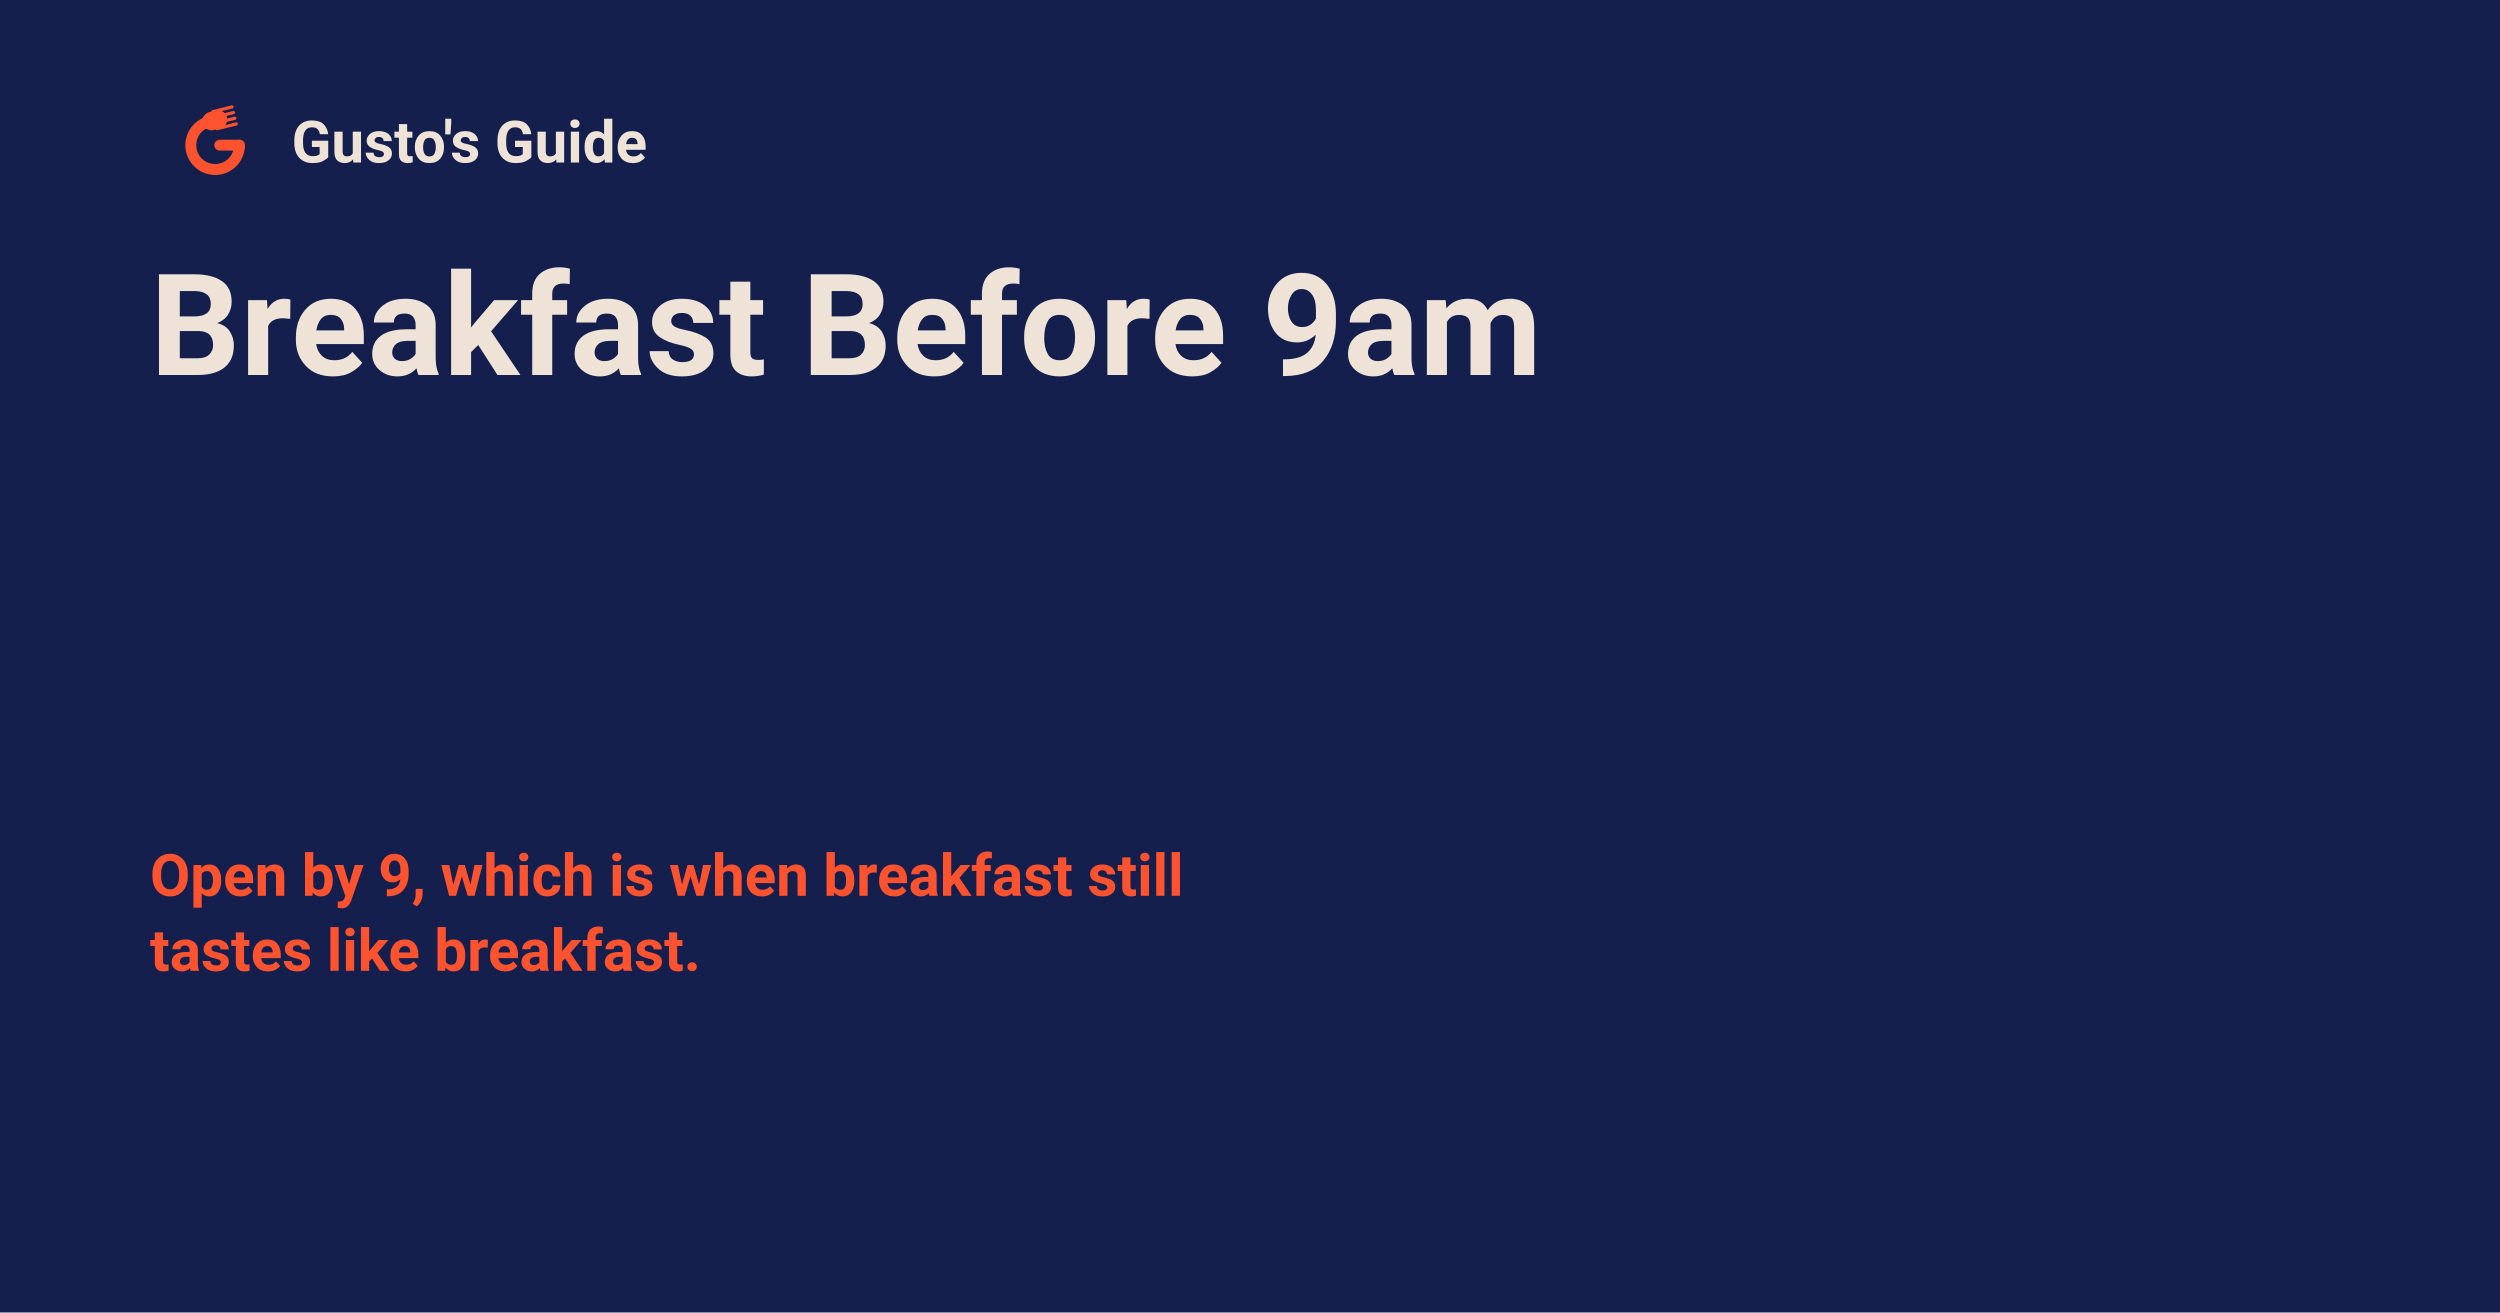
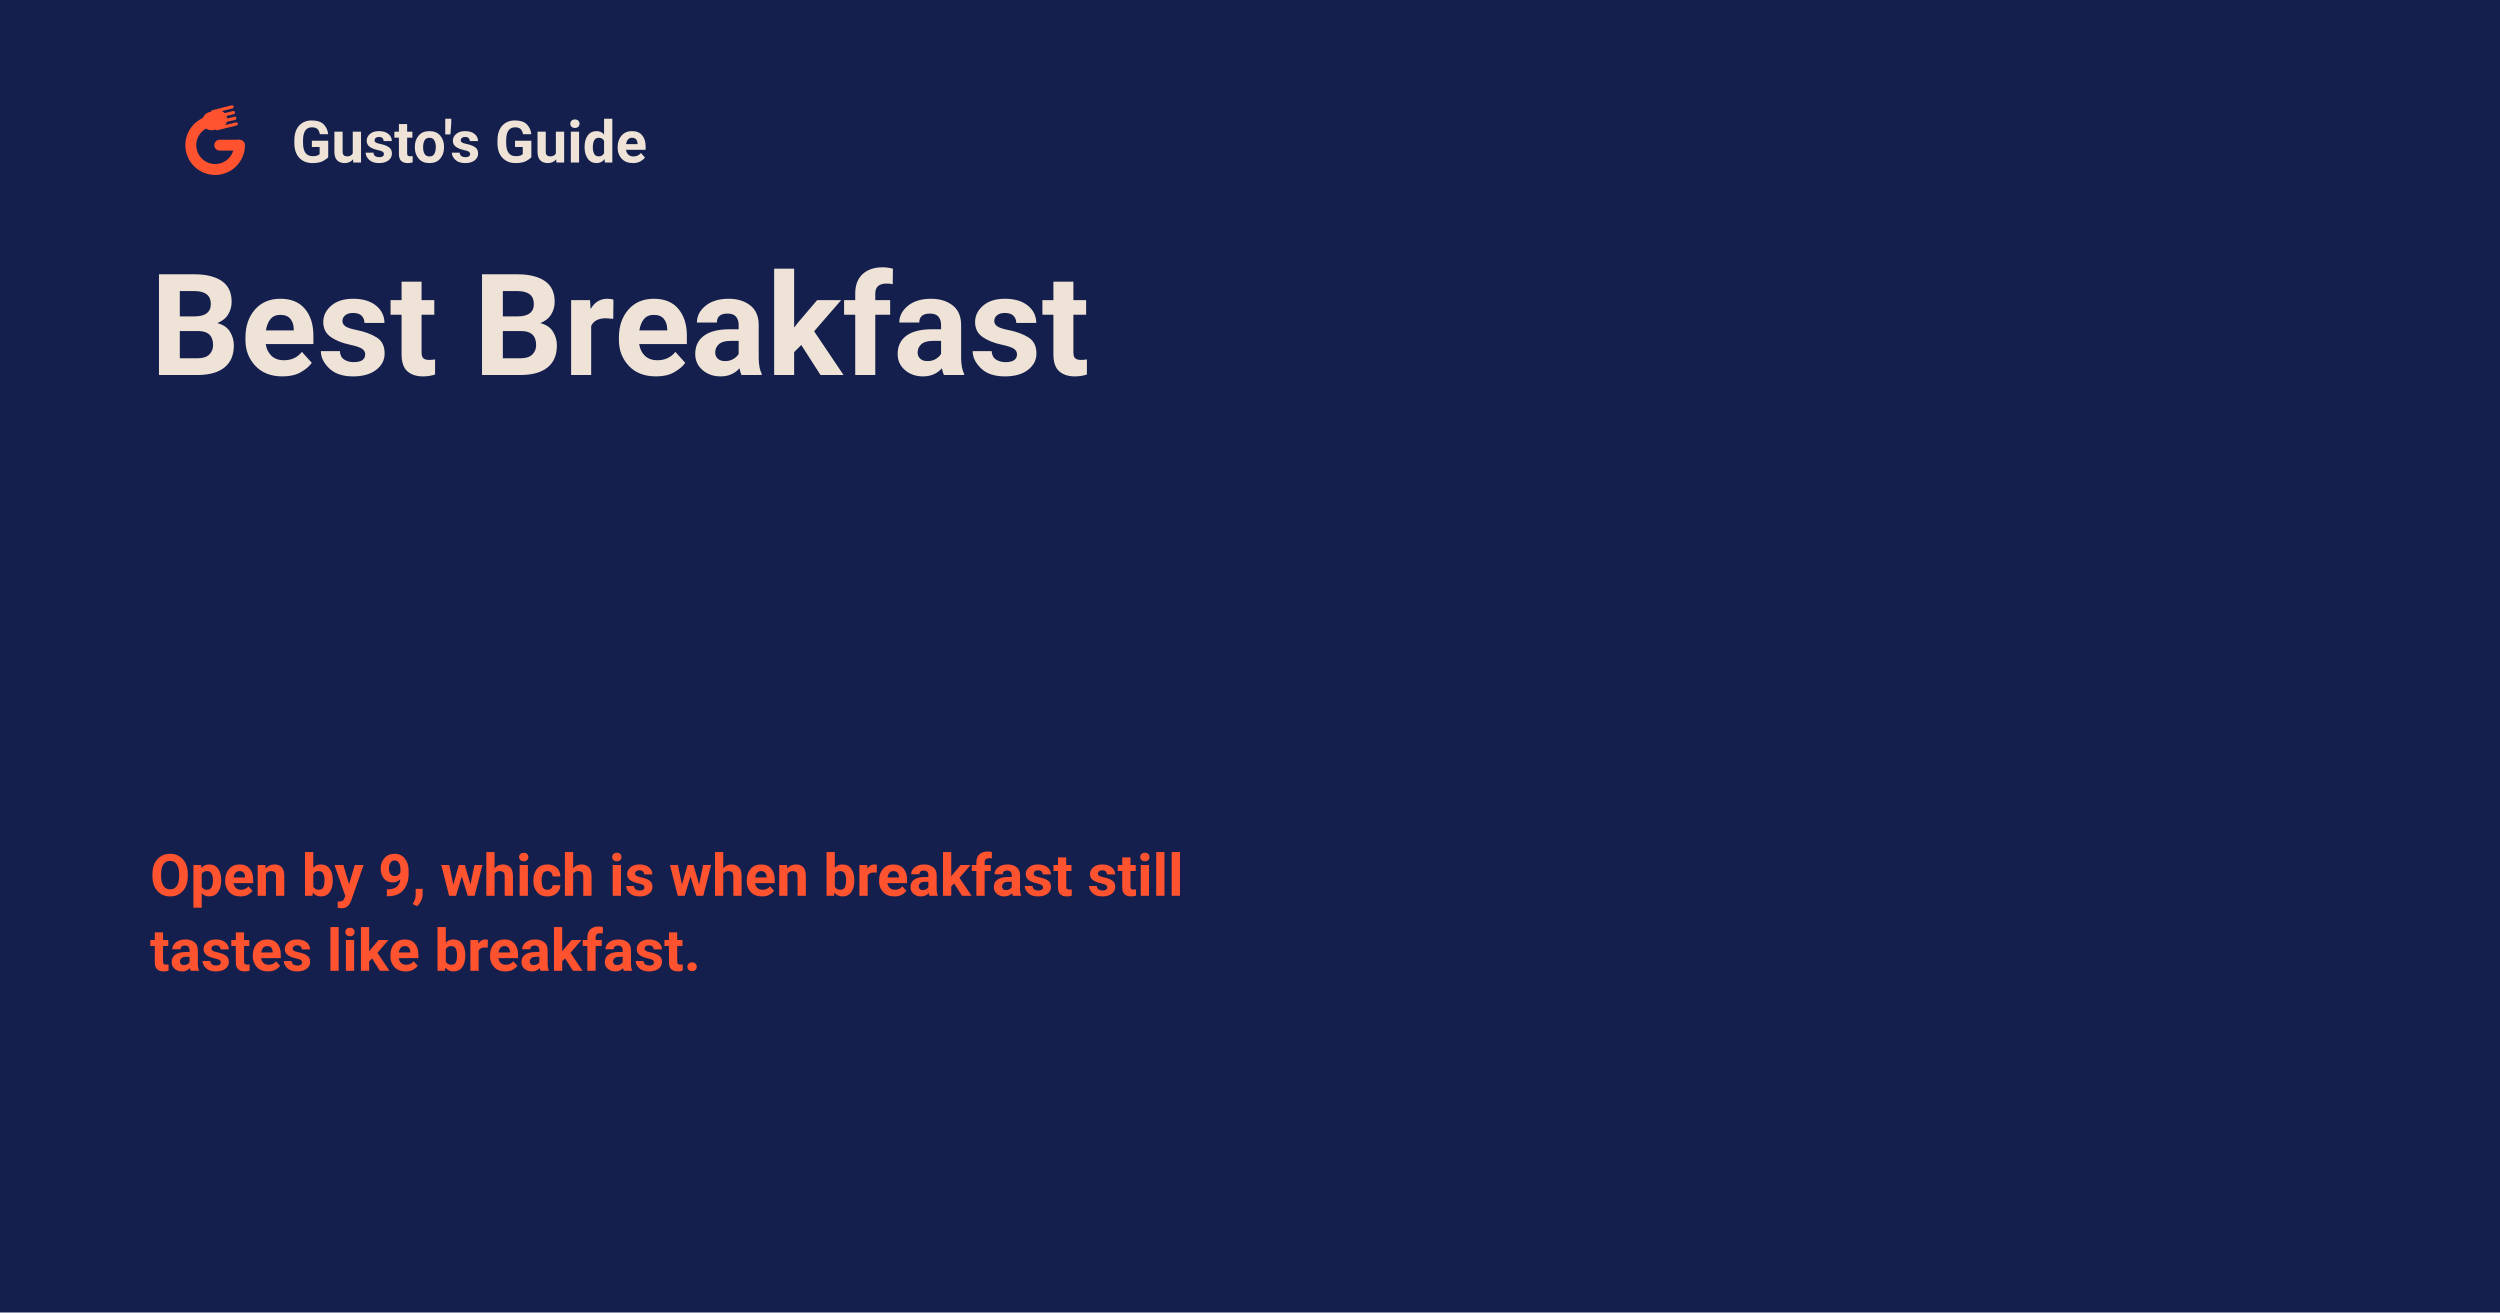
<svg xmlns="http://www.w3.org/2000/svg" width="1200" height="630" viewBox="0 0 1200 630">
  <rect width="1200" height="630" fill="#141F4D" />
  <g transform="translate(72 36) scale(0.92)">
    <g transform="translate(10.59 -0.99)">
      <path d="M 36.1 37.6 A 12.7 12.7 0 1 1 21.19 25.09" fill="none" stroke="#FF5330" stroke-width="5.7" stroke-linecap="round" />
      <path d="M 35.64 37.6 L 25.8 37.6" fill="none" stroke="#FF5330" stroke-width="5.7" stroke-linecap="round" />
      <path d="M 21.19 25.09 L 22.46 24.78" fill="none" stroke="#FF5330" stroke-width="5.7" stroke-linecap="round" />
      <path d="M 21.53 25.01 L 24.88 24.17" fill="none" stroke="#FF5330" stroke-width="9.6" stroke-linecap="round" />
      <path d="M 22.13 20.15 L 32.22 17.63 M 22.86 23.11 L 32.95 20.59 M 23.6 26.06 L 33.69 23.55 M 24.34 29.02 L 34.43 26.51" fill="none" stroke="#FF5330" stroke-width="1.65" stroke-linecap="round" />
    </g>
  </g>
  <text x="140" y="78" fill="#EEE3D6" font-family="system-ui, -apple-system, BlinkMacSystemFont, 'Segoe UI', Roboto, 'Helvetica Neue', Arial, 'Noto Sans', sans-serif" font-weight="600" font-size="28" font-style="normal">Gusto's Guide</text>
-   <text x="72" y="180" fill="#EEE3D6" font-family="system-ui, -apple-system, BlinkMacSystemFont, 'Segoe UI', Roboto, 'Helvetica Neue', Arial, 'Noto Sans', sans-serif" font-weight="600" font-size="68">Breakfast Before 9am</text>
+   <text x="72" y="180" fill="#EEE3D6" font-family="system-ui, -apple-system, BlinkMacSystemFont, 'Segoe UI', Roboto, 'Helvetica Neue', Arial, 'Noto Sans', sans-serif" font-weight="600" font-size="68">Best Breakfast</text>
  <text x="72" y="430" fill="#FF5330" font-family="system-ui, -apple-system, BlinkMacSystemFont, 'Segoe UI', Roboto, 'Helvetica Neue', Arial, 'Noto Sans', sans-serif" font-weight="600" font-size="28">Open by 9, which is when breakfast still</text>
  <text x="72" y="466" fill="#FF5330" font-family="system-ui, -apple-system, BlinkMacSystemFont, 'Segoe UI', Roboto, 'Helvetica Neue', Arial, 'Noto Sans', sans-serif" font-weight="600" font-size="28">tastes like breakfast.</text>
</svg>
